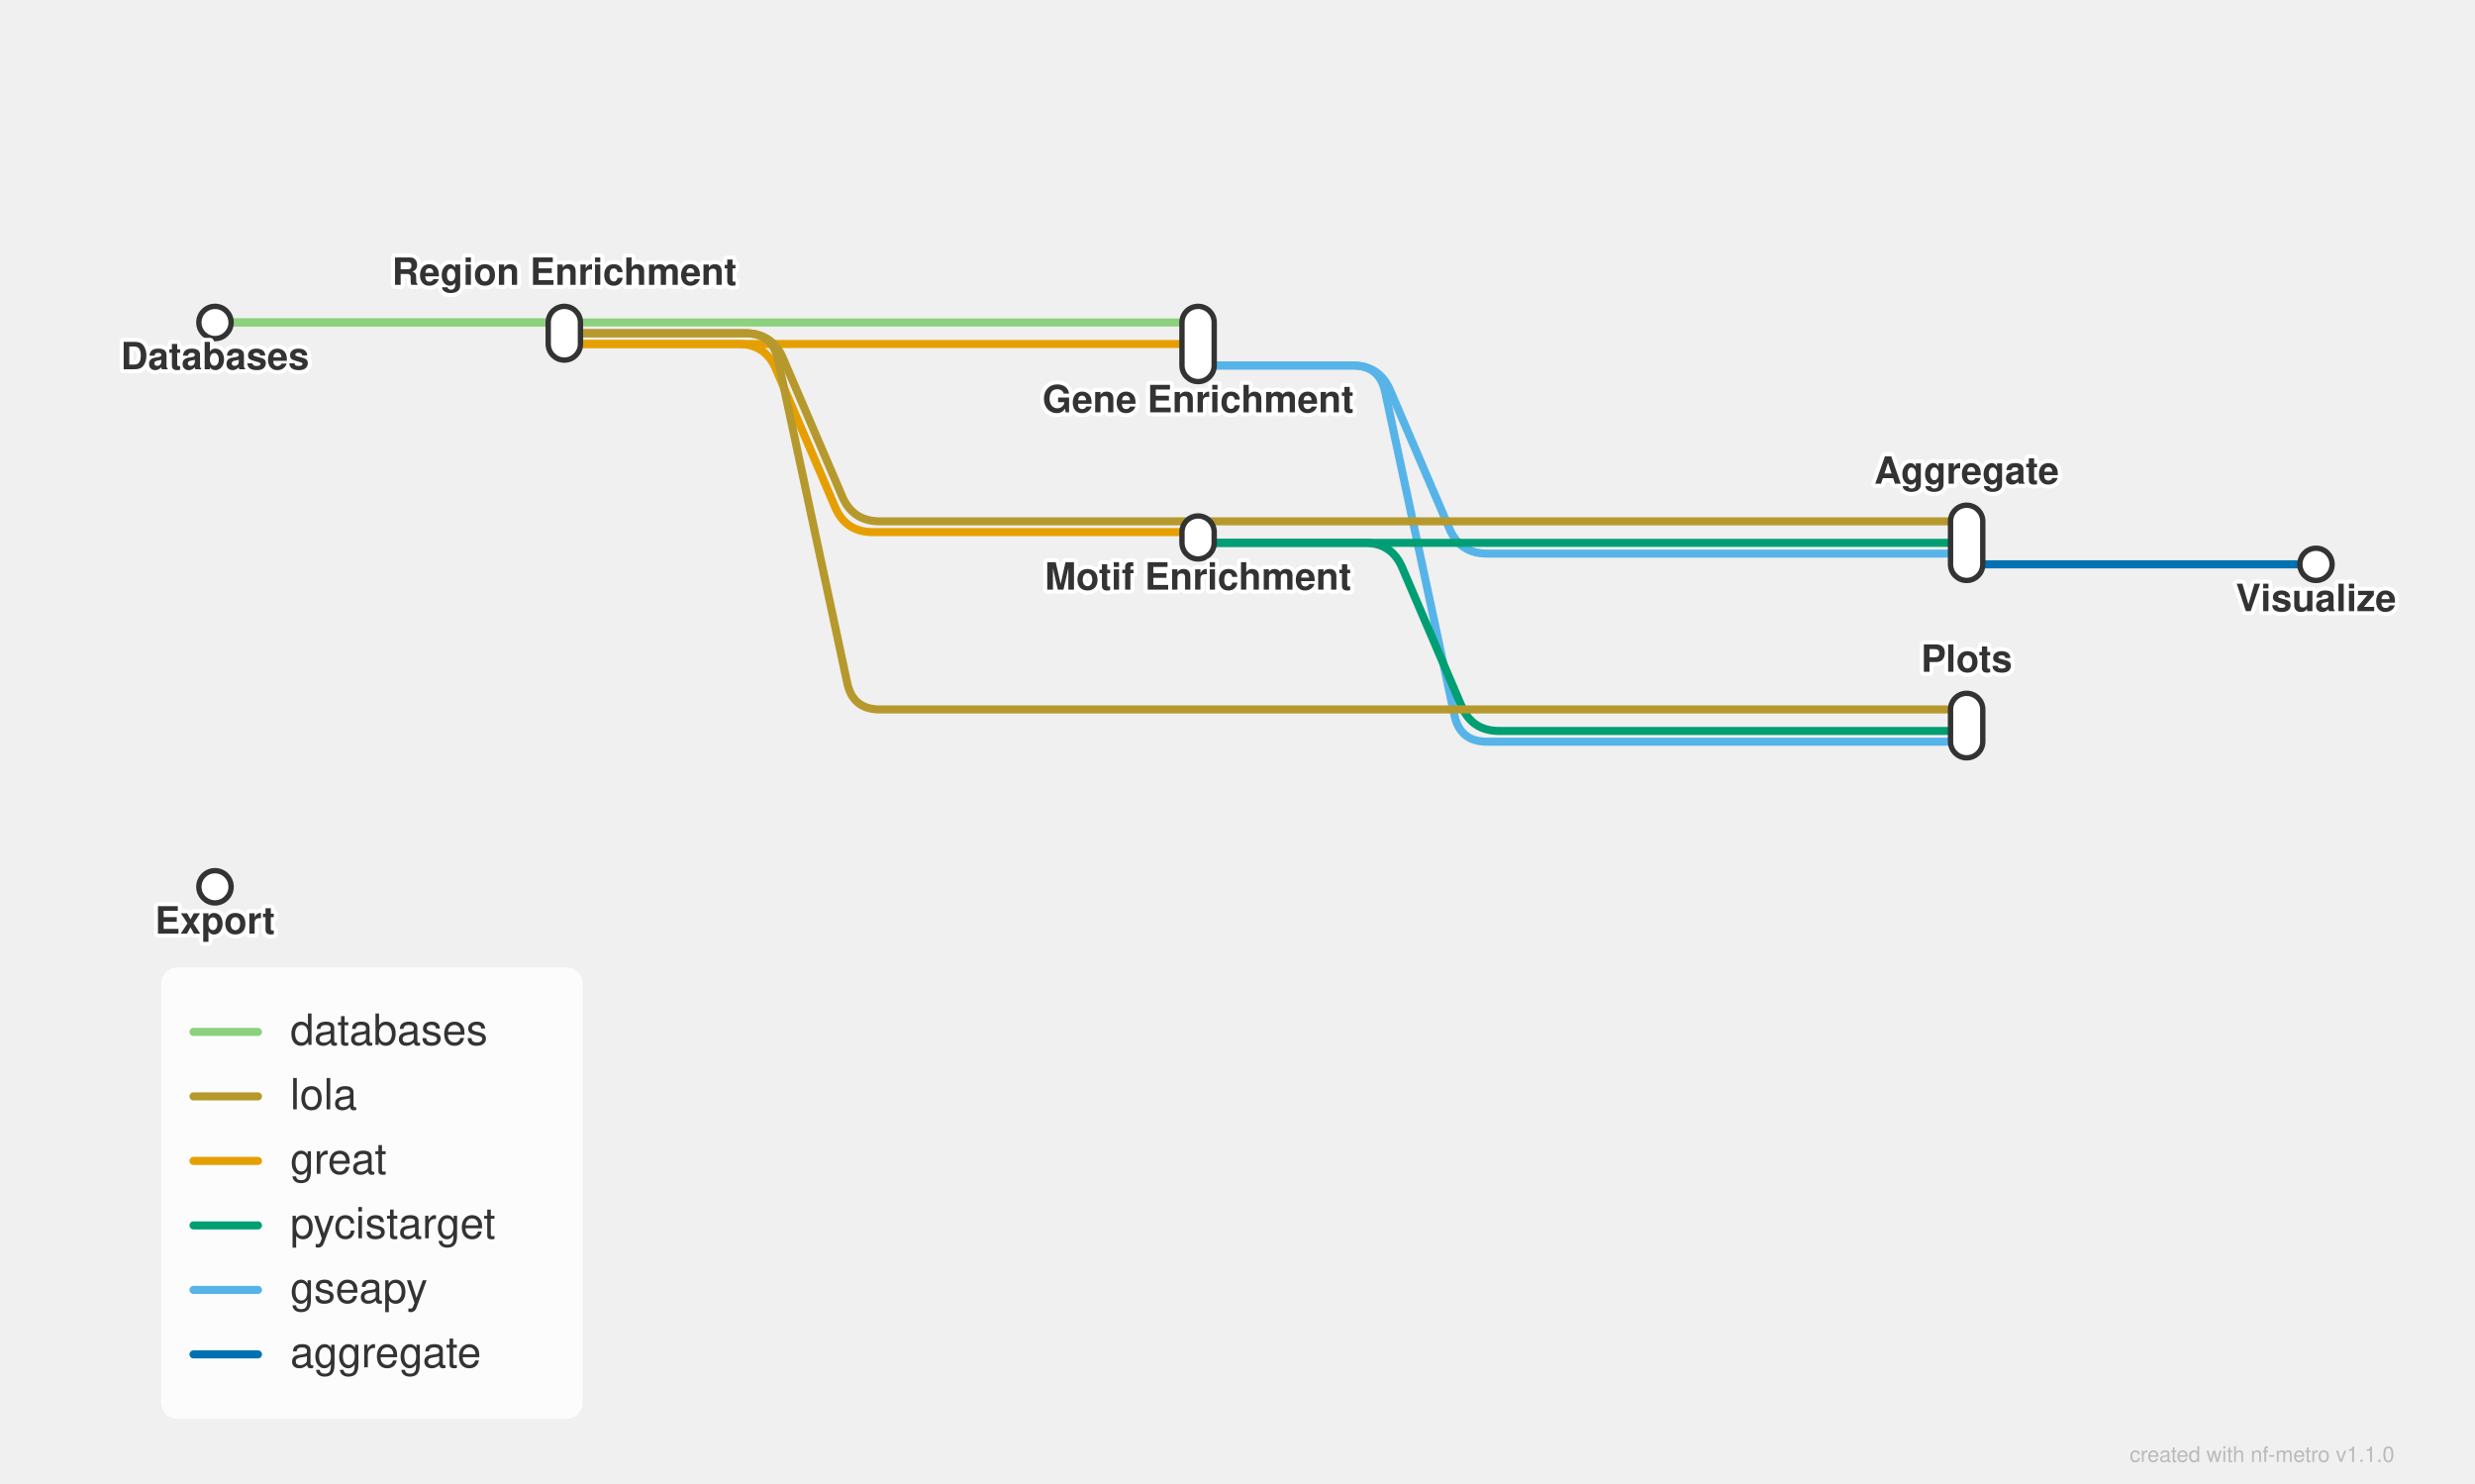
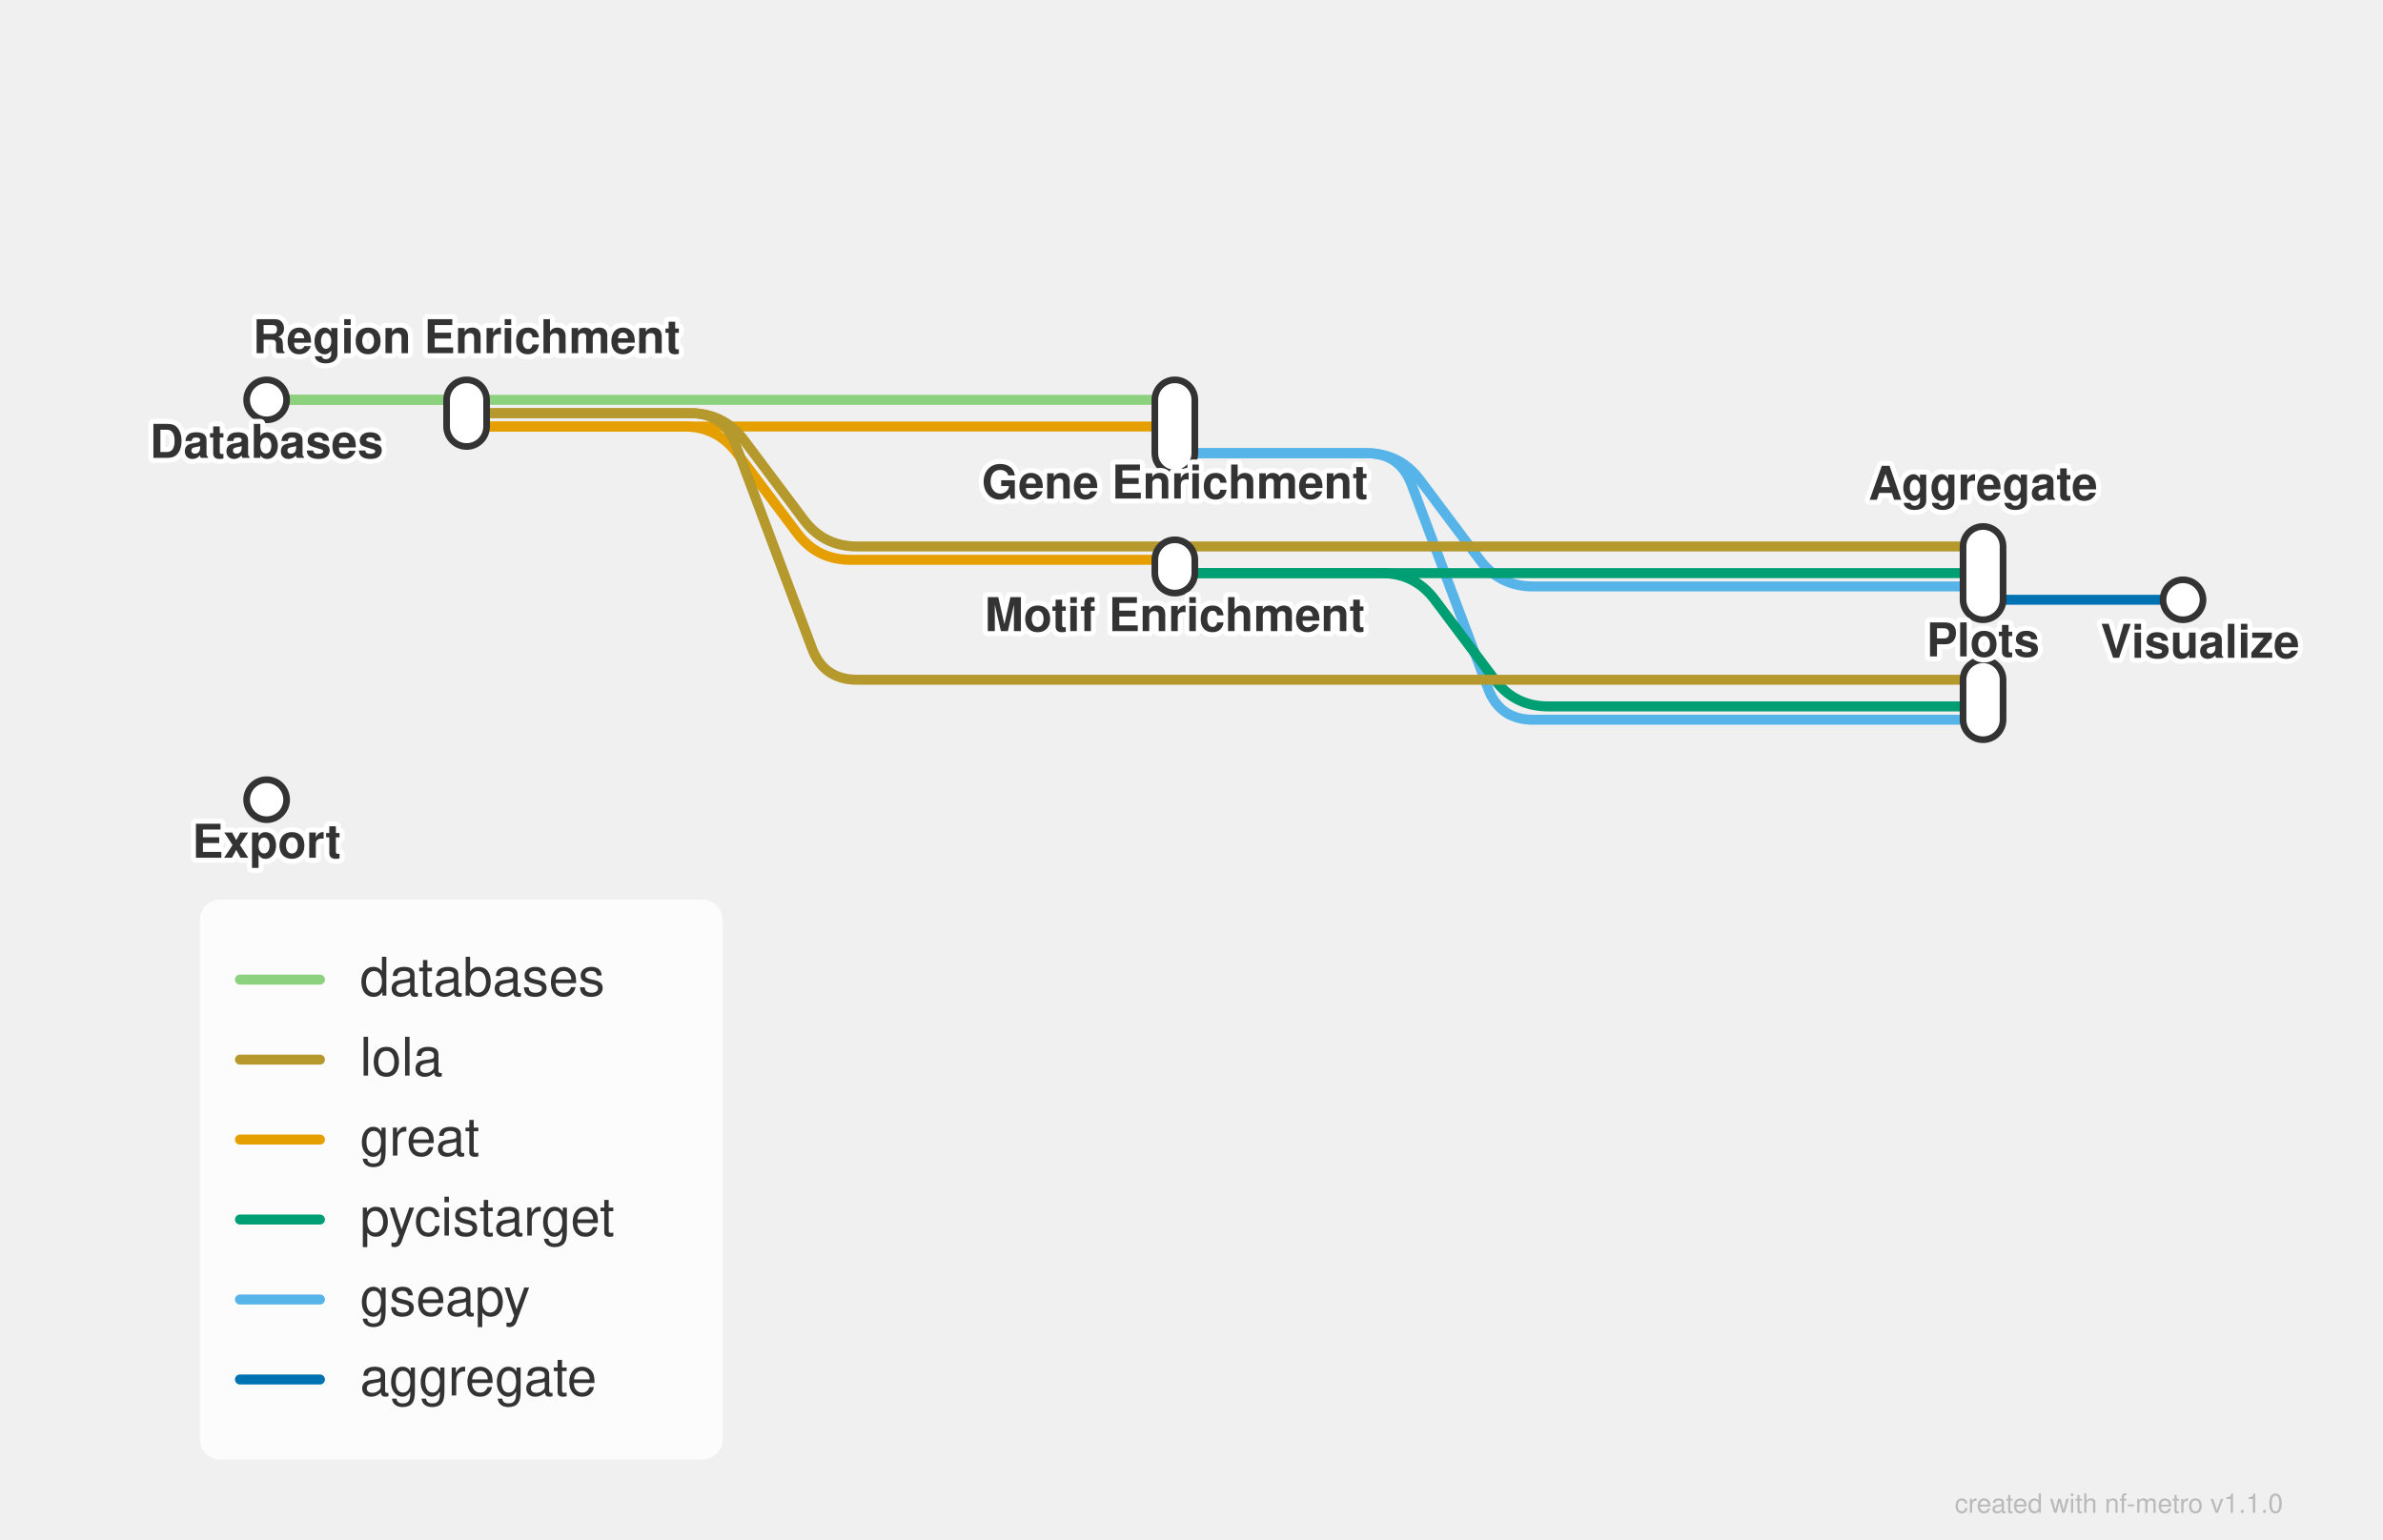
- <svg xmlns="http://www.w3.org/2000/svg" width="921" height="552" viewBox="0 0 921 552">
+ <svg xmlns="http://www.w3.org/2000/svg" width="715" height="462" viewBox="0 0 715 462">
  <defs>
</defs>
  <style>.nf-metro-title { fill: var(--nfm-map-title-color, #111111); }
.nf-metro-station-label { fill: var(--nfm-map-label-color, #333333); }
.nf-metro-section-box { fill: var(--nfm-map-section-fill, #ededed); stroke: var(--nfm-map-section-stroke, #e6e6e6); }
.nf-metro-section-label { fill: var(--nfm-map-section-label-color, #666666); }
.nf-metro-group-label { fill: var(--nfm-map-section-label-color, #666666); }
.nf-metro-group-underline { stroke: var(--nfm-map-section-label-color, #666666); }
.nf-metro-legend-bg { fill: var(--nfm-map-legend-bg, rgba(255, 255, 255, 0.8)); }
.nf-metro-legend-text { fill: var(--nfm-map-legend-text-color, #333333); }
.nf-metro-marker-stroke { stroke: var(--nfm-map-marker-stroke, #333333); }
.nf-metro-label-halo { fill: var(--nfm-map-bg, #ffffff); stroke: var(--nfm-map-bg, #ffffff); }</style>
  <style>@media (prefers-color-scheme: dark) {
    .nf-metro-section-label { fill: #d0d0d0; }
    .nf-metro-section-num-circle { fill: #777777; }
    .nf-metro-title { fill: #ffffff; }
}
</style>
-   <path d="M731.833,210.0 L861.833,210.0" stroke="#0072B2" stroke-width="3.0" stroke-linecap="round" class="metro-line-aggregate" data-line-id="aggregate" />
-   <path d="M445.833,136.0 L503.333,136.0 Q513.333,136.0,517.273,145.191 L539.394,196.809 Q543.333,206.0,553.333,206.0 L731.833,206.0" stroke="#56B4E9" stroke-width="3.0" fill="none" stroke-linecap="round" stroke-linejoin="round" class="metro-line-gseapy" data-line-id="gseapy" />
-   <path d="M445.833,136.0 L503.333,136.0 Q513.333,136.0,515.429,145.778 L541.238,266.222 Q543.333,276.0,553.333,276.0 L731.833,276.0" stroke="#56B4E9" stroke-width="3.0" fill="none" stroke-linecap="round" stroke-linejoin="round" class="metro-line-gseapy" data-line-id="gseapy" />
-   <path d="M445.833,202.0 L731.833,202.0" stroke="#009E73" stroke-width="3.0" stroke-linecap="round" class="metro-line-pycistarget" data-line-id="pycistarget" />
-   <path d="M445.833,202.0 L507.833,202.0 Q517.833,202.0,521.773,211.191 L543.894,262.809 Q547.833,272.0,557.833,272.0 L731.833,272.0" stroke="#009E73" stroke-width="3.0" fill="none" stroke-linecap="round" stroke-linejoin="round" class="metro-line-pycistarget" data-line-id="pycistarget" />
-   <path d="M210.0,128.0 L445.833,128.0" stroke="#E69F00" stroke-width="3.0" stroke-linecap="round" class="metro-line-great" data-line-id="great" />
-   <path d="M210.0,128.0 L274.742,128.0 Q284.742,128.0,288.681,137.191 L310.802,188.809 Q314.742,198.0,324.742,198.0 L445.833,198.0" stroke="#E69F00" stroke-width="3.0" fill="none" stroke-linecap="round" stroke-linejoin="round" class="metro-line-great" data-line-id="great" />
-   <path d="M210.0,124.0 L277.379,124.0 Q287.379,124.0,291.318,133.191 L313.44,184.809 Q317.379,194.0,327.379,194.0 L731.833,194.0" stroke="#B6992D" stroke-width="3.0" fill="none" stroke-linecap="round" stroke-linejoin="round" class="metro-line-lola" data-line-id="lola" />
-   <path d="M210.0,124.0 L277.379,124.0 Q287.379,124.0,289.474,133.778 L315.284,254.222 Q317.379,264.0,327.379,264.0 L731.833,264.0" stroke="#B6992D" stroke-width="3.0" fill="none" stroke-linecap="round" stroke-linejoin="round" class="metro-line-lola" data-line-id="lola" />
-   <path d="M80.0,120.0 L445.833,120.0" stroke="#8CD17D" stroke-width="3.0" stroke-linecap="round" class="metro-line-databases" data-line-id="databases" />
-   <path d="M80.0,120.0 L210.0,120.0" stroke="#8CD17D" stroke-width="3.0" stroke-linecap="round" class="metro-line-databases" data-line-id="databases" />
+   <path d="M595.0,180.0 L655.0,180.0" stroke="#0072B2" stroke-width="3.0" stroke-linecap="round" class="metro-line-aggregate" data-line-id="aggregate" />
+   <path d="M352.5,136.0 L410.0,136.0 Q420.0,136.0,426.0,144.0 L444.0,168.0 Q450.0,176.0,460.0,176.0 L595.0,176.0" stroke="#56B4E9" stroke-width="3.0" fill="none" stroke-linecap="round" stroke-linejoin="round" class="metro-line-gseapy" data-line-id="gseapy" />
+   <path d="M352.5,136.0 L410.0,136.0 Q420.0,136.0,423.511,145.363 L446.489,206.637 Q450.0,216.0,460.0,216.0 L595.0,216.0" stroke="#56B4E9" stroke-width="3.0" fill="none" stroke-linecap="round" stroke-linejoin="round" class="metro-line-gseapy" data-line-id="gseapy" />
+   <path d="M352.5,172.0 L595.0,172.0" stroke="#009E73" stroke-width="3.0" stroke-linecap="round" class="metro-line-pycistarget" data-line-id="pycistarget" />
+   <path d="M352.5,172.0 L414.5,172.0 Q424.5,172.0,430.5,180.0 L448.5,204.0 Q454.5,212.0,464.5,212.0 L595.0,212.0" stroke="#009E73" stroke-width="3.0" fill="none" stroke-linecap="round" stroke-linejoin="round" class="metro-line-pycistarget" data-line-id="pycistarget" />
+   <path d="M140.0,128.0 L352.5,128.0" stroke="#E69F00" stroke-width="3.0" stroke-linecap="round" class="metro-line-great" data-line-id="great" />
+   <path d="M140.0,128.0 L205.167,128.0 Q215.167,128.0,221.167,136.0 L239.167,160.0 Q245.167,168.0,255.167,168.0 L352.5,168.0" stroke="#E69F00" stroke-width="3.0" fill="none" stroke-linecap="round" stroke-linejoin="round" class="metro-line-great" data-line-id="great" />
+   <path d="M140.0,124.0 L207.167,124.0 Q217.167,124.0,223.167,132.0 L241.167,156.0 Q247.167,164.0,257.167,164.0 L595.0,164.0" stroke="#B6992D" stroke-width="3.0" fill="none" stroke-linecap="round" stroke-linejoin="round" class="metro-line-lola" data-line-id="lola" />
+   <path d="M140.0,124.0 L207.167,124.0 Q217.167,124.0,220.678,133.363 L243.655,194.637 Q247.167,204.0,257.167,204.0 L595.0,204.0" stroke="#B6992D" stroke-width="3.0" fill="none" stroke-linecap="round" stroke-linejoin="round" class="metro-line-lola" data-line-id="lola" />
+   <path d="M80.0,120.0 L352.5,120.0" stroke="#8CD17D" stroke-width="3.0" stroke-linecap="round" class="metro-line-databases" data-line-id="databases" />
+   <path d="M80.0,120.0 L140.0,120.0" stroke="#8CD17D" stroke-width="3.0" stroke-linecap="round" class="metro-line-databases" data-line-id="databases" />
  <g class="nf-metro-station-group" data-node-id="g_databases_databases" data-node-cx="80.0" data-node-cy="120.0" data-node-r="6.0" data-node-groups="databases" data-node-w="12.0" data-node-h="12.0" data-node-rx="6.0">
    <rect x="74.0" y="114.0" width="12.0" height="12.0" rx="6.0" ry="6.0" fill="#ffffff" stroke="#333333" stroke-width="2.0" class="nf-metro-station" data-station-id="g_databases_databases" data-station-lines="databases" data-station-label="Databases" />
  </g>
-   <g class="nf-metro-station-group" data-node-id="g_region_enrichment_lola" data-node-cx="210.0" data-node-cy="124.0" data-node-r="6.0" data-node-groups="databases,great,lola" data-node-w="12.0" data-node-h="20.0" data-node-rx="6.0">
-     <rect x="204.0" y="114.0" width="12.0" height="20.0" rx="6.0" ry="6.0" fill="#ffffff" stroke="#333333" stroke-width="2.0" class="nf-metro-station" data-station-id="g_region_enrichment_lola" data-station-lines="databases,great,lola" data-station-label="Region Enrichment" />
+   <g class="nf-metro-station-group" data-node-id="g_region_enrichment_lola" data-node-cx="140.0" data-node-cy="124.0" data-node-r="6.0" data-node-groups="databases,great,lola" data-node-w="12.0" data-node-h="20.0" data-node-rx="6.0">
+     <rect x="134.0" y="114.0" width="12.0" height="20.0" rx="6.0" ry="6.0" fill="#ffffff" stroke="#333333" stroke-width="2.0" class="nf-metro-station" data-station-id="g_region_enrichment_lola" data-station-lines="databases,great,lola" data-station-label="Region Enrichment" />
  </g>
-   <g class="nf-metro-station-group" data-node-id="g_motif_enrichment_pycistarget" data-node-cx="445.8" data-node-cy="200.0" data-node-r="6.0" data-node-groups="great,pycistarget" data-node-w="12.0" data-node-h="16.0" data-node-rx="6.0">
-     <rect x="439.833" y="192.0" width="12.0" height="16.0" rx="6.0" ry="6.0" fill="#ffffff" stroke="#333333" stroke-width="2.0" class="nf-metro-station" data-station-id="g_motif_enrichment_pycistarget" data-station-lines="great,pycistarget" data-station-label="Motif Enrichment" />
+   <g class="nf-metro-station-group" data-node-id="g_motif_enrichment_pycistarget" data-node-cx="352.5" data-node-cy="170.0" data-node-r="6.0" data-node-groups="great,pycistarget" data-node-w="12.0" data-node-h="16.0" data-node-rx="6.0">
+     <rect x="346.5" y="162.0" width="12.0" height="16.0" rx="6.0" ry="6.0" fill="#ffffff" stroke="#333333" stroke-width="2.0" class="nf-metro-station" data-station-id="g_motif_enrichment_pycistarget" data-station-lines="great,pycistarget" data-station-label="Motif Enrichment" />
  </g>
-   <g class="nf-metro-station-group" data-node-id="g_gene_enrichment_gseapy" data-node-cx="445.8" data-node-cy="128.0" data-node-r="6.0" data-node-groups="databases,great,gseapy" data-node-w="12.0" data-node-h="28.0" data-node-rx="6.0">
-     <rect x="439.833" y="114.0" width="12.0" height="28.0" rx="6.0" ry="6.0" fill="#ffffff" stroke="#333333" stroke-width="2.0" class="nf-metro-station" data-station-id="g_gene_enrichment_gseapy" data-station-lines="databases,great,gseapy" data-station-label="Gene Enrichment" />
+   <g class="nf-metro-station-group" data-node-id="g_gene_enrichment_gseapy" data-node-cx="352.5" data-node-cy="128.0" data-node-r="6.0" data-node-groups="databases,great,gseapy" data-node-w="12.0" data-node-h="28.0" data-node-rx="6.0">
+     <rect x="346.5" y="114.0" width="12.0" height="28.0" rx="6.0" ry="6.0" fill="#ffffff" stroke="#333333" stroke-width="2.0" class="nf-metro-station" data-station-id="g_gene_enrichment_gseapy" data-station-lines="databases,great,gseapy" data-station-label="Gene Enrichment" />
  </g>
-   <g class="nf-metro-station-group" data-node-id="g_plots_generic" data-node-cx="731.8" data-node-cy="270.0" data-node-r="6.0" data-node-groups="gseapy,lola,pycistarget" data-node-w="12.0" data-node-h="24.0" data-node-rx="6.0">
-     <rect x="725.833" y="258.0" width="12.0" height="24.0" rx="6.0" ry="6.0" fill="#ffffff" stroke="#333333" stroke-width="2.0" class="nf-metro-station" data-station-id="g_plots_generic" data-station-lines="gseapy,lola,pycistarget" data-station-label="Plots" />
+   <g class="nf-metro-station-group" data-node-id="g_plots_generic" data-node-cx="595.0" data-node-cy="210.0" data-node-r="6.0" data-node-groups="gseapy,lola,pycistarget" data-node-w="12.0" data-node-h="24.0" data-node-rx="6.0">
+     <rect x="589.0" y="198.0" width="12.0" height="24.0" rx="6.0" ry="6.0" fill="#ffffff" stroke="#333333" stroke-width="2.0" class="nf-metro-station" data-station-id="g_plots_generic" data-station-lines="gseapy,lola,pycistarget" data-station-label="Plots" />
  </g>
-   <g class="nf-metro-station-group" data-node-id="g_aggregate_aggregate" data-node-cx="731.8" data-node-cy="202.0" data-node-r="6.0" data-node-groups="aggregate,gseapy,lola,pycistarget" data-node-w="12.0" data-node-h="28.0" data-node-rx="6.0">
-     <rect x="725.833" y="188.0" width="12.0" height="28.0" rx="6.0" ry="6.0" fill="#ffffff" stroke="#333333" stroke-width="2.0" class="nf-metro-station" data-station-id="g_aggregate_aggregate" data-station-lines="aggregate,gseapy,lola,pycistarget" data-station-label="Aggregate" />
+   <g class="nf-metro-station-group" data-node-id="g_aggregate_aggregate" data-node-cx="595.0" data-node-cy="172.0" data-node-r="6.0" data-node-groups="aggregate,gseapy,lola,pycistarget" data-node-w="12.0" data-node-h="28.0" data-node-rx="6.0">
+     <rect x="589.0" y="158.0" width="12.0" height="28.0" rx="6.0" ry="6.0" fill="#ffffff" stroke="#333333" stroke-width="2.0" class="nf-metro-station" data-station-id="g_aggregate_aggregate" data-station-lines="aggregate,gseapy,lola,pycistarget" data-station-label="Aggregate" />
  </g>
-   <g class="nf-metro-station-group" data-node-id="g_visualize_generic" data-node-cx="861.8" data-node-cy="210.0" data-node-r="6.0" data-node-groups="aggregate" data-node-w="12.0" data-node-h="12.0" data-node-rx="6.0">
-     <rect x="855.833" y="204.0" width="12.0" height="12.0" rx="6.0" ry="6.0" fill="#ffffff" stroke="#333333" stroke-width="2.0" class="nf-metro-station" data-station-id="g_visualize_generic" data-station-lines="aggregate" data-station-label="Visualize" />
+   <g class="nf-metro-station-group" data-node-id="g_visualize_generic" data-node-cx="655.0" data-node-cy="180.0" data-node-r="6.0" data-node-groups="aggregate" data-node-w="12.0" data-node-h="12.0" data-node-rx="6.0">
+     <rect x="649.0" y="174.0" width="12.0" height="12.0" rx="6.0" ry="6.0" fill="#ffffff" stroke="#333333" stroke-width="2.0" class="nf-metro-station" data-station-id="g_visualize_generic" data-station-lines="aggregate" data-station-label="Visualize" />
  </g>
-   <g class="nf-metro-station-group" data-node-id="g_export_generic" data-node-cx="80.0" data-node-cy="330.0" data-node-r="6.0" data-node-groups="" data-node-w="12.0" data-node-h="12.0" data-node-rx="6.0">
-     <rect x="74.0" y="324.0" width="12.0" height="12.0" rx="6.0" ry="6.0" fill="#ffffff" stroke="#333333" stroke-width="2.0" class="nf-metro-station" data-station-id="g_export_generic" data-station-lines="" data-station-label="Export" />
+   <g class="nf-metro-station-group" data-node-id="g_export_generic" data-node-cx="80.0" data-node-cy="240.0" data-node-r="6.0" data-node-groups="" data-node-w="12.0" data-node-h="12.0" data-node-rx="6.0">
+     <rect x="74.0" y="234.0" width="12.0" height="12.0" rx="6.0" ry="6.0" fill="#ffffff" stroke="#333333" stroke-width="2.0" class="nf-metro-station" data-station-id="g_export_generic" data-station-lines="" data-station-label="Export" />
  </g>
  <text x="80.0" y="131.0" font-size="14.0" fill="#ffffff" stroke="#ffffff" stroke-width="3.0" stroke-linejoin="round" font-family="'Helvetica Neue', Helvetica, Arial, sans-serif" font-weight="bold" aria-hidden="true" class="nf-metro-label-halo" text-anchor="middle" dominant-baseline="hanging">Databases</text>
  <text x="80.0" y="131.0" font-size="14.0" fill="#333333" font-family="'Helvetica Neue', Helvetica, Arial, sans-serif" font-weight="bold" text-anchor="middle" dominant-baseline="hanging" data-station-id="g_databases_databases" class="nf-metro-station-label">Databases</text>
-   <text x="80.0" y="341.0" font-size="14.0" fill="#ffffff" stroke="#ffffff" stroke-width="3.0" stroke-linejoin="round" font-family="'Helvetica Neue', Helvetica, Arial, sans-serif" font-weight="bold" aria-hidden="true" class="nf-metro-label-halo" text-anchor="middle" dominant-baseline="hanging">Export</text>
-   <text x="80.0" y="341.0" font-size="14.0" fill="#333333" font-family="'Helvetica Neue', Helvetica, Arial, sans-serif" font-weight="bold" text-anchor="middle" dominant-baseline="hanging" data-station-id="g_export_generic" class="nf-metro-station-label">Export</text>
-   <text x="210.0" y="106.0" font-size="14.0" fill="#ffffff" stroke="#ffffff" stroke-width="3.0" stroke-linejoin="round" font-family="'Helvetica Neue', Helvetica, Arial, sans-serif" font-weight="bold" aria-hidden="true" class="nf-metro-label-halo" text-anchor="middle" dominant-baseline="auto">Region Enrichment</text>
-   <text x="210.0" y="106.0" font-size="14.0" fill="#333333" font-family="'Helvetica Neue', Helvetica, Arial, sans-serif" font-weight="bold" text-anchor="middle" dominant-baseline="auto" data-station-id="g_region_enrichment_lola" class="nf-metro-station-label">Region Enrichment</text>
-   <text x="445.833" y="147.0" font-size="14.0" fill="#ffffff" stroke="#ffffff" stroke-width="3.0" stroke-linejoin="round" font-family="'Helvetica Neue', Helvetica, Arial, sans-serif" font-weight="bold" aria-hidden="true" class="nf-metro-label-halo" text-anchor="middle" dominant-baseline="hanging">Gene Enrichment</text>
-   <text x="445.833" y="147.0" font-size="14.0" fill="#333333" font-family="'Helvetica Neue', Helvetica, Arial, sans-serif" font-weight="bold" text-anchor="middle" dominant-baseline="hanging" data-station-id="g_gene_enrichment_gseapy" class="nf-metro-station-label">Gene Enrichment</text>
-   <text x="445.833" y="213.0" font-size="14.0" fill="#ffffff" stroke="#ffffff" stroke-width="3.0" stroke-linejoin="round" font-family="'Helvetica Neue', Helvetica, Arial, sans-serif" font-weight="bold" aria-hidden="true" class="nf-metro-label-halo" text-anchor="middle" dominant-baseline="hanging">Motif Enrichment</text>
-   <text x="445.833" y="213.0" font-size="14.0" fill="#333333" font-family="'Helvetica Neue', Helvetica, Arial, sans-serif" font-weight="bold" text-anchor="middle" dominant-baseline="hanging" data-station-id="g_motif_enrichment_pycistarget" class="nf-metro-station-label">Motif Enrichment</text>
-   <text x="731.833" y="180.0" font-size="14.0" fill="#ffffff" stroke="#ffffff" stroke-width="3.0" stroke-linejoin="round" font-family="'Helvetica Neue', Helvetica, Arial, sans-serif" font-weight="bold" aria-hidden="true" class="nf-metro-label-halo" text-anchor="middle" dominant-baseline="auto">Aggregate</text>
-   <text x="731.833" y="180.0" font-size="14.0" fill="#333333" font-family="'Helvetica Neue', Helvetica, Arial, sans-serif" font-weight="bold" text-anchor="middle" dominant-baseline="auto" data-station-id="g_aggregate_aggregate" class="nf-metro-station-label">Aggregate</text>
-   <text x="731.833" y="250.0" font-size="14.0" fill="#ffffff" stroke="#ffffff" stroke-width="3.0" stroke-linejoin="round" font-family="'Helvetica Neue', Helvetica, Arial, sans-serif" font-weight="bold" aria-hidden="true" class="nf-metro-label-halo" text-anchor="middle" dominant-baseline="auto">Plots</text>
-   <text x="731.833" y="250.0" font-size="14.0" fill="#333333" font-family="'Helvetica Neue', Helvetica, Arial, sans-serif" font-weight="bold" text-anchor="middle" dominant-baseline="auto" data-station-id="g_plots_generic" class="nf-metro-station-label">Plots</text>
-   <text x="861.833" y="221.0" font-size="14.0" fill="#ffffff" stroke="#ffffff" stroke-width="3.0" stroke-linejoin="round" font-family="'Helvetica Neue', Helvetica, Arial, sans-serif" font-weight="bold" aria-hidden="true" class="nf-metro-label-halo" text-anchor="middle" dominant-baseline="hanging">Visualize</text>
-   <text x="861.833" y="221.0" font-size="14.0" fill="#333333" font-family="'Helvetica Neue', Helvetica, Arial, sans-serif" font-weight="bold" text-anchor="middle" dominant-baseline="hanging" data-station-id="g_visualize_generic" class="nf-metro-station-label">Visualize</text>
-   <rect x="60.0" y="360.0" width="156.8" height="168.0" rx="6" ry="6" fill="rgba(255, 255, 255, 0.8)" class="nf-metro-legend-bg" />
-   <path d="M72.0,384.0 L96.0,384.0" stroke="#8CD17D" stroke-width="3.0" stroke-linecap="round" />
-   <text x="108.0" y="384.0" font-size="16.0" fill="#333333" font-family="'Helvetica Neue', Helvetica, Arial, sans-serif" dy="0.3em" class="nf-metro-legend-text">databases</text>
-   <path d="M72.0,408.0 L96.0,408.0" stroke="#B6992D" stroke-width="3.0" stroke-linecap="round" />
-   <text x="108.0" y="408.0" font-size="16.0" fill="#333333" font-family="'Helvetica Neue', Helvetica, Arial, sans-serif" dy="0.3em" class="nf-metro-legend-text">lola</text>
-   <path d="M72.0,432.0 L96.0,432.0" stroke="#E69F00" stroke-width="3.0" stroke-linecap="round" />
-   <text x="108.0" y="432.0" font-size="16.0" fill="#333333" font-family="'Helvetica Neue', Helvetica, Arial, sans-serif" dy="0.3em" class="nf-metro-legend-text">great</text>
-   <path d="M72.0,456.0 L96.0,456.0" stroke="#009E73" stroke-width="3.0" stroke-linecap="round" />
-   <text x="108.0" y="456.0" font-size="16.0" fill="#333333" font-family="'Helvetica Neue', Helvetica, Arial, sans-serif" dy="0.3em" class="nf-metro-legend-text">pycistarget</text>
-   <path d="M72.0,480.0 L96.0,480.0" stroke="#56B4E9" stroke-width="3.0" stroke-linecap="round" />
-   <text x="108.0" y="480.0" font-size="16.0" fill="#333333" font-family="'Helvetica Neue', Helvetica, Arial, sans-serif" dy="0.3em" class="nf-metro-legend-text">gseapy</text>
-   <path d="M72.0,504.0 L96.0,504.0" stroke="#0072B2" stroke-width="3.0" stroke-linecap="round" />
-   <text x="108.0" y="504.0" font-size="16.0" fill="#333333" font-family="'Helvetica Neue', Helvetica, Arial, sans-serif" dy="0.3em" class="nf-metro-legend-text">aggregate</text>
-   <text x="891.0" y="544.0" font-size="8" fill="rgba(150, 150, 150, 0.6)" font-family="'Helvetica Neue', Helvetica, Arial, sans-serif" text-anchor="end">created with nf-metro v1.1.0</text>
+   <text x="80.0" y="251.0" font-size="14.0" fill="#ffffff" stroke="#ffffff" stroke-width="3.0" stroke-linejoin="round" font-family="'Helvetica Neue', Helvetica, Arial, sans-serif" font-weight="bold" aria-hidden="true" class="nf-metro-label-halo" text-anchor="middle" dominant-baseline="hanging">Export</text>
+   <text x="80.0" y="251.0" font-size="14.0" fill="#333333" font-family="'Helvetica Neue', Helvetica, Arial, sans-serif" font-weight="bold" text-anchor="middle" dominant-baseline="hanging" data-station-id="g_export_generic" class="nf-metro-station-label">Export</text>
+   <text x="140.0" y="106.0" font-size="14.0" fill="#ffffff" stroke="#ffffff" stroke-width="3.0" stroke-linejoin="round" font-family="'Helvetica Neue', Helvetica, Arial, sans-serif" font-weight="bold" aria-hidden="true" class="nf-metro-label-halo" text-anchor="middle" dominant-baseline="auto">Region Enrichment</text>
+   <text x="140.0" y="106.0" font-size="14.0" fill="#333333" font-family="'Helvetica Neue', Helvetica, Arial, sans-serif" font-weight="bold" text-anchor="middle" dominant-baseline="auto" data-station-id="g_region_enrichment_lola" class="nf-metro-station-label">Region Enrichment</text>
+   <text x="352.5" y="143.2" font-size="14.0" fill="#ffffff" stroke="#ffffff" stroke-width="3.0" stroke-linejoin="round" font-family="'Helvetica Neue', Helvetica, Arial, sans-serif" font-weight="bold" aria-hidden="true" class="nf-metro-label-halo" text-anchor="middle" dominant-baseline="hanging">Gene Enrichment</text>
+   <text x="352.5" y="143.2" font-size="14.0" fill="#333333" font-family="'Helvetica Neue', Helvetica, Arial, sans-serif" font-weight="bold" text-anchor="middle" dominant-baseline="hanging" data-station-id="g_gene_enrichment_gseapy" class="nf-metro-station-label">Gene Enrichment</text>
+   <text x="352.5" y="183.0" font-size="14.0" fill="#ffffff" stroke="#ffffff" stroke-width="3.0" stroke-linejoin="round" font-family="'Helvetica Neue', Helvetica, Arial, sans-serif" font-weight="bold" aria-hidden="true" class="nf-metro-label-halo" text-anchor="middle" dominant-baseline="hanging">Motif Enrichment</text>
+   <text x="352.5" y="183.0" font-size="14.0" fill="#333333" font-family="'Helvetica Neue', Helvetica, Arial, sans-serif" font-weight="bold" text-anchor="middle" dominant-baseline="hanging" data-station-id="g_motif_enrichment_pycistarget" class="nf-metro-station-label">Motif Enrichment</text>
+   <text x="595.0" y="150.0" font-size="14.0" fill="#ffffff" stroke="#ffffff" stroke-width="3.0" stroke-linejoin="round" font-family="'Helvetica Neue', Helvetica, Arial, sans-serif" font-weight="bold" aria-hidden="true" class="nf-metro-label-halo" text-anchor="middle" dominant-baseline="auto">Aggregate</text>
+   <text x="595.0" y="150.0" font-size="14.0" fill="#333333" font-family="'Helvetica Neue', Helvetica, Arial, sans-serif" font-weight="bold" text-anchor="middle" dominant-baseline="auto" data-station-id="g_aggregate_aggregate" class="nf-metro-station-label">Aggregate</text>
+   <text x="595.0" y="197.0" font-size="14.0" fill="#ffffff" stroke="#ffffff" stroke-width="3.0" stroke-linejoin="round" font-family="'Helvetica Neue', Helvetica, Arial, sans-serif" font-weight="bold" aria-hidden="true" class="nf-metro-label-halo" text-anchor="middle" dominant-baseline="auto">Plots</text>
+   <text x="595.0" y="197.0" font-size="14.0" fill="#333333" font-family="'Helvetica Neue', Helvetica, Arial, sans-serif" font-weight="bold" text-anchor="middle" dominant-baseline="auto" data-station-id="g_plots_generic" class="nf-metro-station-label">Plots</text>
+   <text x="660.1" y="191.0" font-size="14.0" fill="#ffffff" stroke="#ffffff" stroke-width="3.0" stroke-linejoin="round" font-family="'Helvetica Neue', Helvetica, Arial, sans-serif" font-weight="bold" aria-hidden="true" class="nf-metro-label-halo" text-anchor="middle" dominant-baseline="hanging">Visualize</text>
+   <text x="660.1" y="191.0" font-size="14.0" fill="#333333" font-family="'Helvetica Neue', Helvetica, Arial, sans-serif" font-weight="bold" text-anchor="middle" dominant-baseline="hanging" data-station-id="g_visualize_generic" class="nf-metro-station-label">Visualize</text>
+   <rect x="60.0" y="270.0" width="156.8" height="168.0" rx="6" ry="6" fill="rgba(255, 255, 255, 0.8)" class="nf-metro-legend-bg" />
+   <path d="M72.0,294.0 L96.0,294.0" stroke="#8CD17D" stroke-width="3.0" stroke-linecap="round" />
+   <text x="108.0" y="294.0" font-size="16.0" fill="#333333" font-family="'Helvetica Neue', Helvetica, Arial, sans-serif" dy="0.3em" class="nf-metro-legend-text">databases</text>
+   <path d="M72.0,318.0 L96.0,318.0" stroke="#B6992D" stroke-width="3.0" stroke-linecap="round" />
+   <text x="108.0" y="318.0" font-size="16.0" fill="#333333" font-family="'Helvetica Neue', Helvetica, Arial, sans-serif" dy="0.3em" class="nf-metro-legend-text">lola</text>
+   <path d="M72.0,342.0 L96.0,342.0" stroke="#E69F00" stroke-width="3.0" stroke-linecap="round" />
+   <text x="108.0" y="342.0" font-size="16.0" fill="#333333" font-family="'Helvetica Neue', Helvetica, Arial, sans-serif" dy="0.3em" class="nf-metro-legend-text">great</text>
+   <path d="M72.0,366.0 L96.0,366.0" stroke="#009E73" stroke-width="3.0" stroke-linecap="round" />
+   <text x="108.0" y="366.0" font-size="16.0" fill="#333333" font-family="'Helvetica Neue', Helvetica, Arial, sans-serif" dy="0.3em" class="nf-metro-legend-text">pycistarget</text>
+   <path d="M72.0,390.0 L96.0,390.0" stroke="#56B4E9" stroke-width="3.0" stroke-linecap="round" />
+   <text x="108.0" y="390.0" font-size="16.0" fill="#333333" font-family="'Helvetica Neue', Helvetica, Arial, sans-serif" dy="0.3em" class="nf-metro-legend-text">gseapy</text>
+   <path d="M72.0,414.0 L96.0,414.0" stroke="#0072B2" stroke-width="3.0" stroke-linecap="round" />
+   <text x="108.0" y="414.0" font-size="16.0" fill="#333333" font-family="'Helvetica Neue', Helvetica, Arial, sans-serif" dy="0.3em" class="nf-metro-legend-text">aggregate</text>
+   <text x="685.0" y="454.0" font-size="8" fill="rgba(150, 150, 150, 0.6)" font-family="'Helvetica Neue', Helvetica, Arial, sans-serif" text-anchor="end">created with nf-metro v1.1.0</text>
</svg>
